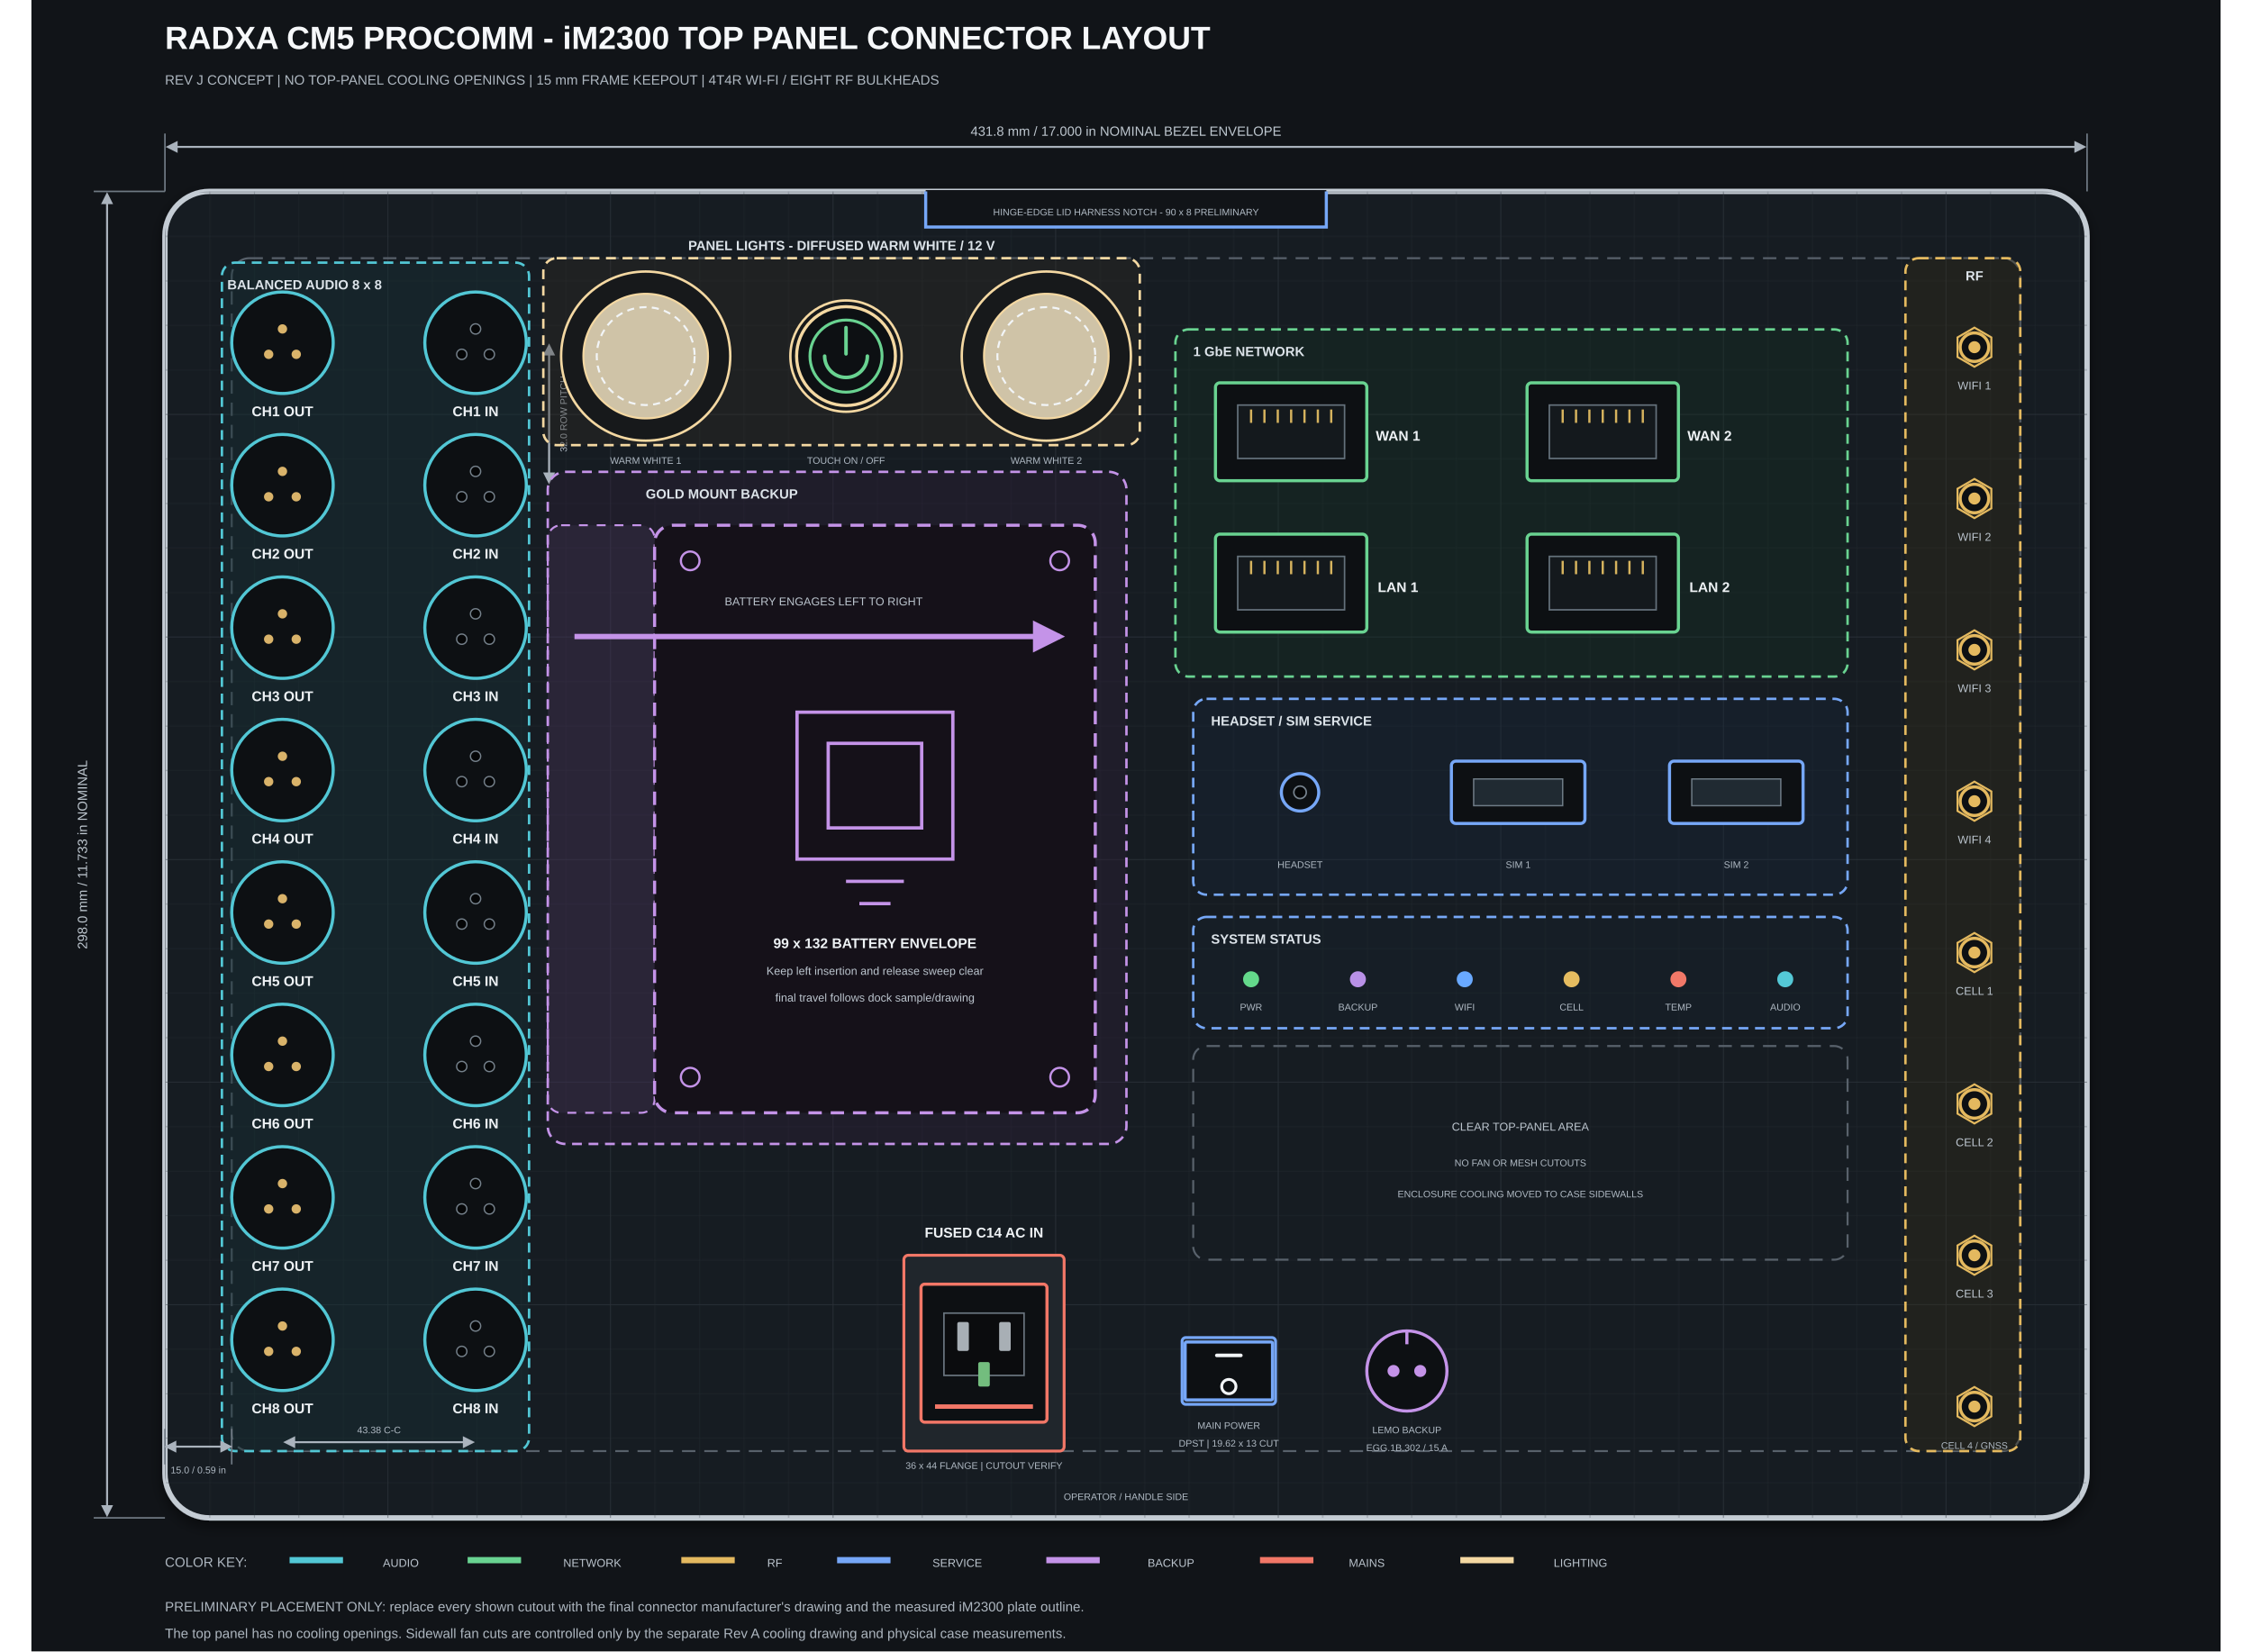
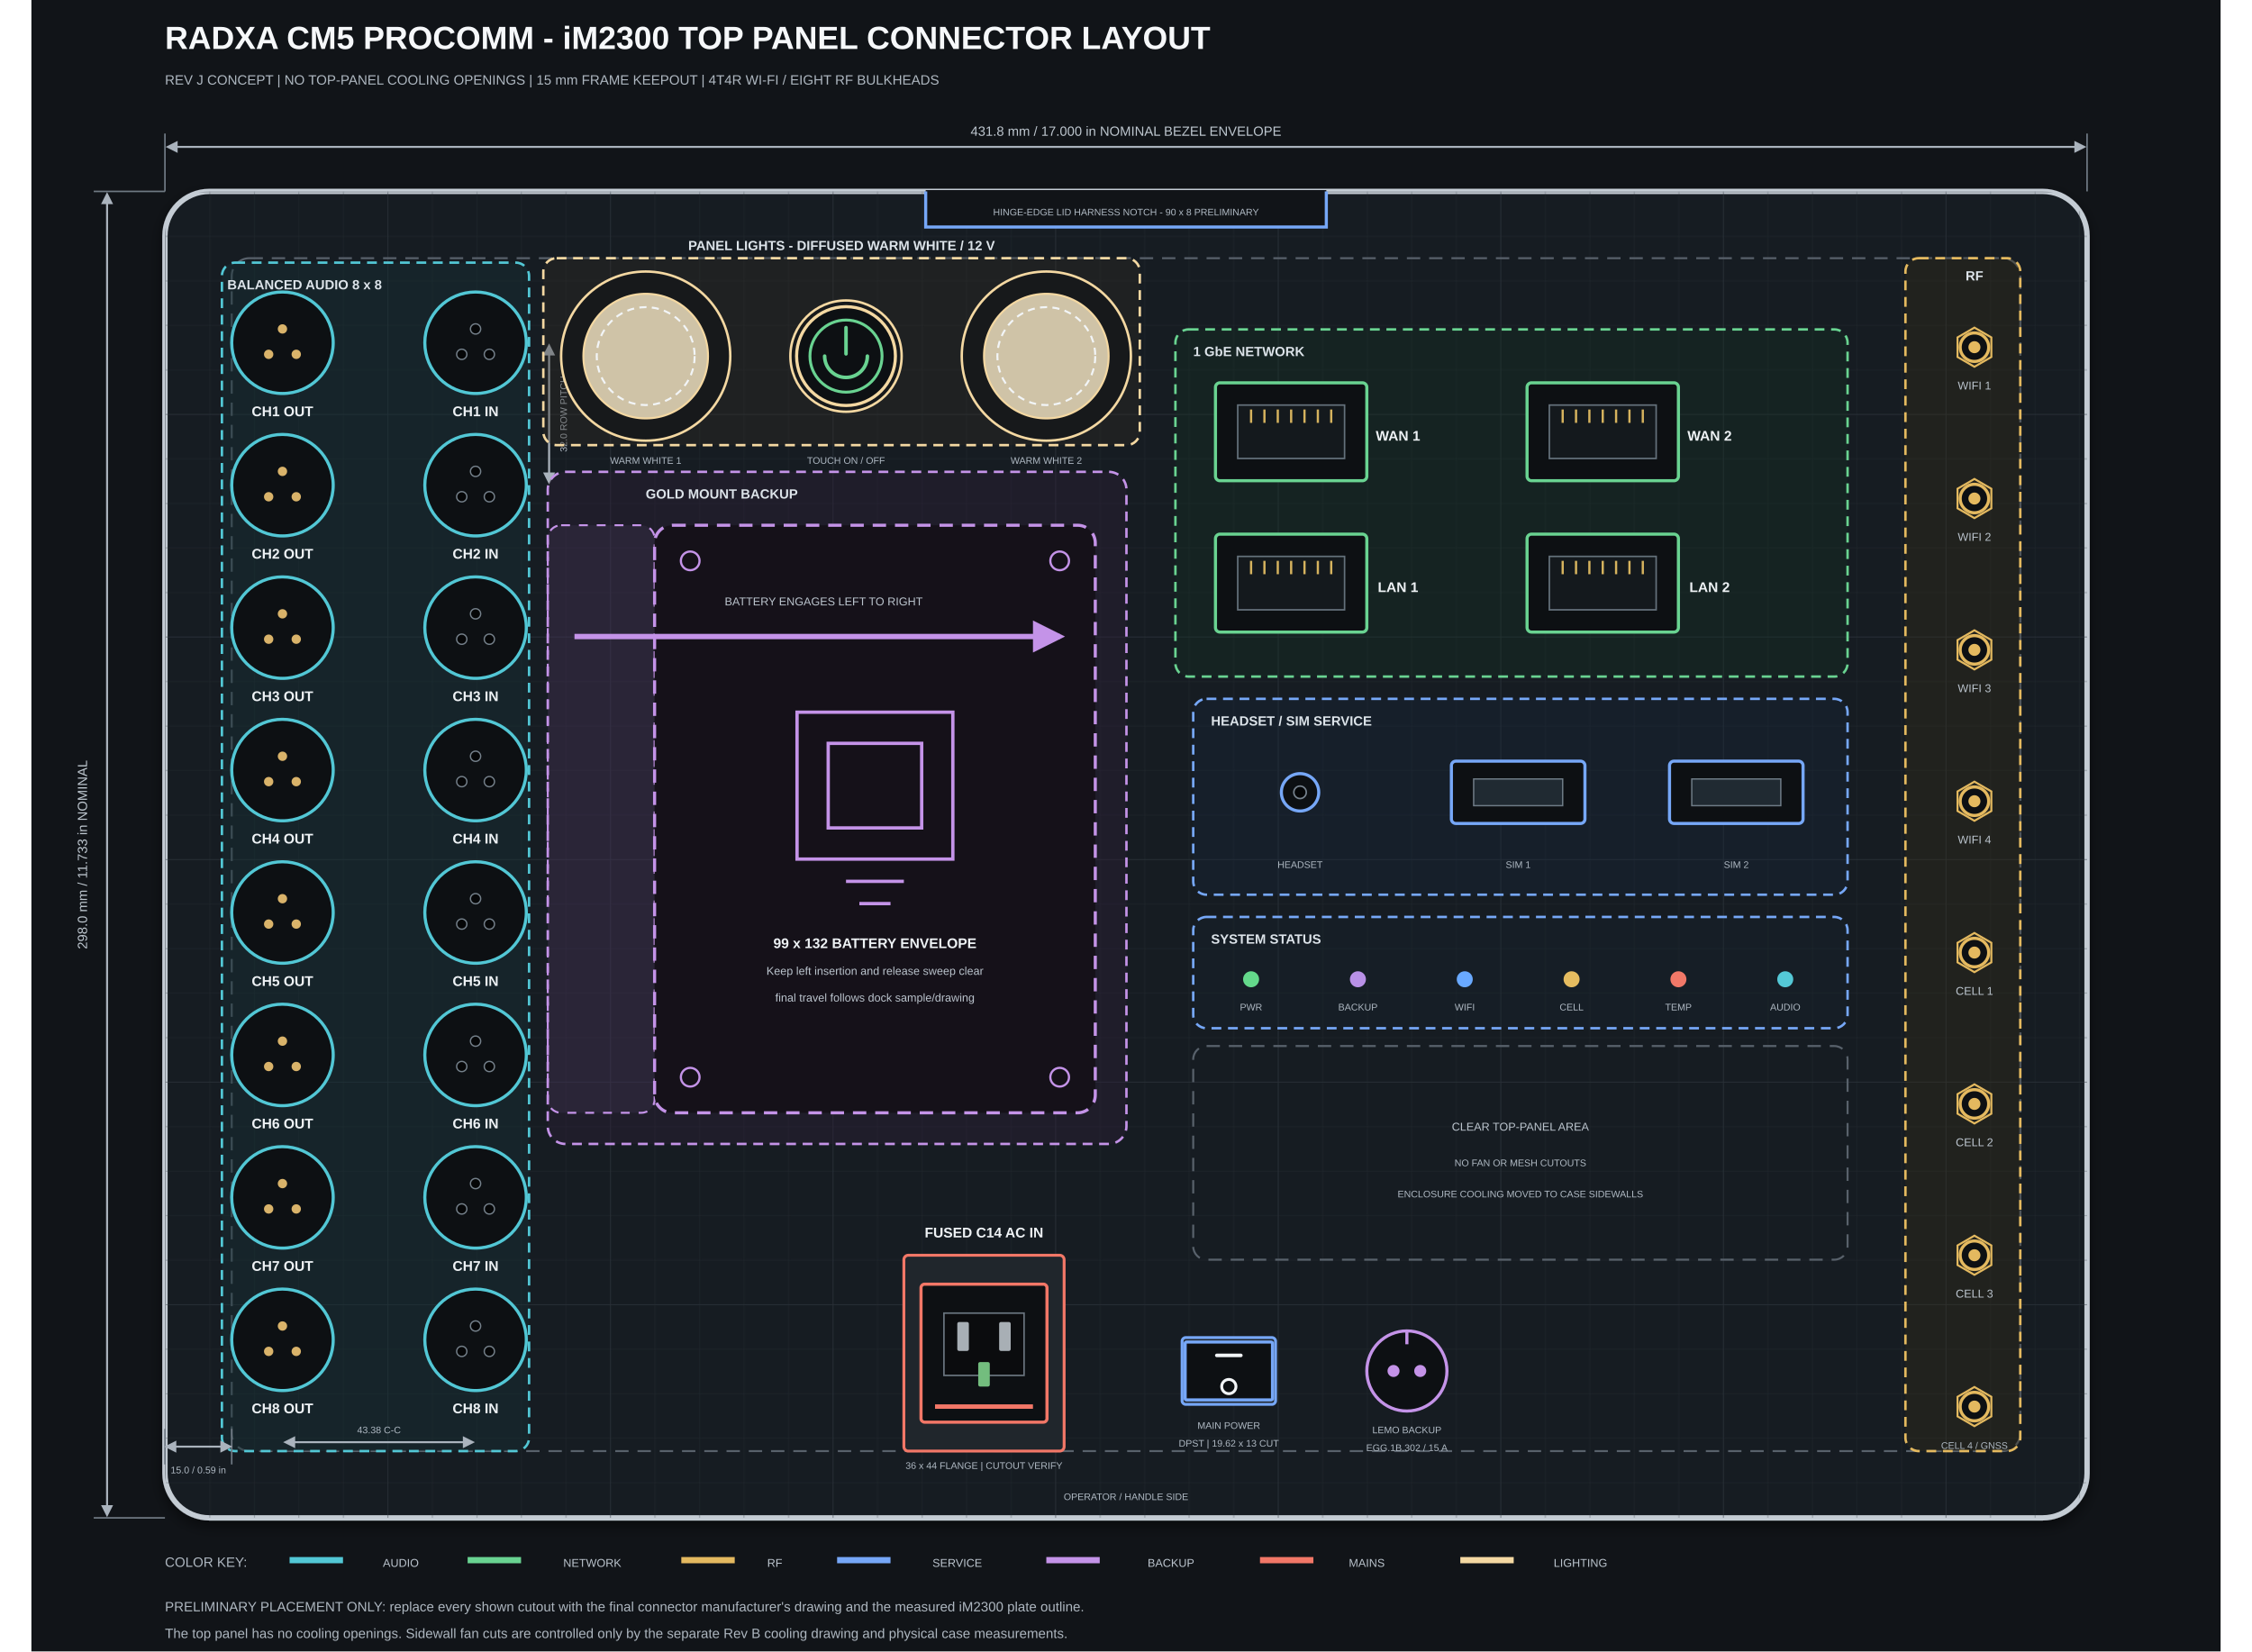
<svg xmlns="http://www.w3.org/2000/svg" width="1800" height="1320" viewBox="-30 -43 491.8 371" role="img" aria-labelledby="title desc">
  <defs>
    <pattern id="minorGrid" width="10" height="10" patternUnits="userSpaceOnUse">
      <path d="M10 0H0V10" fill="none" stroke="#2b3138" stroke-width="0.22" />
    </pattern>
    <pattern id="majorGrid" width="50" height="50" patternUnits="userSpaceOnUse">
      <rect width="50" height="50" fill="url(#minorGrid)" />
      <path d="M50 0H0V50" fill="none" stroke="#39414a" stroke-width="0.34" />
    </pattern>
    <marker id="arrow" markerWidth="6" markerHeight="6" refX="3" refY="3" orient="auto-start-reverse">
      <path d="M6 3L0 0V6Z" fill="#aab3bd" />
    </marker>
    <marker id="batteryArrow" markerWidth="6" markerHeight="6" refX="5" refY="3" orient="auto">
      <path d="M0 0L6 3L0 6Z" fill="#c493e8" />
    </marker>
    <filter id="shadow" x="-15%" y="-15%" width="130%" height="130%">
      <feDropShadow dx="0" dy="1.2" stdDeviation="1.5" flood-color="#000" flood-opacity="0.5" />
    </filter>
    <style>
      .page { fill: #111418; }
      .panel { fill: #171c21; stroke: #c4ccd4; stroke-width: 1.2; }
      .safe { fill: none; stroke: #58616b; stroke-width: 0.45; stroke-dasharray: 3 2; }
      .zone { stroke-width: 0.55; stroke-dasharray: 2.2 1.5; }
      .outline { fill: #20262c; stroke: #dde3e8; stroke-width: 0.65; }
      .cut { fill: #0d1013; stroke: #f2f5f7; stroke-width: 0.7; }
      .audio { stroke: #52c7d5; }
      .network { stroke: #69d391; }
      .rf { stroke: #e4b95f; }
      .lighting { stroke: #f4d8a2; }
      .service { stroke: #76a7f7; }
      .backup { stroke: #c493e8; }
      .mains { stroke: #f27767; }
      .label { fill: #eef2f5; font-family: -apple-system, BlinkMacSystemFont, "Segoe UI", Arial, sans-serif; font-size: 3.15px; font-weight: 650; text-anchor: middle; letter-spacing: 0; }
      .small { fill: #bac3cc; font-family: -apple-system, BlinkMacSystemFont, "Segoe UI", Arial, sans-serif; font-size: 2.55px; text-anchor: middle; letter-spacing: 0; }
      .tiny { fill: #aeb8c2; font-family: -apple-system, BlinkMacSystemFont, "Segoe UI", Arial, sans-serif; font-size: 2.15px; text-anchor: middle; letter-spacing: 0; }
      .zoneTitle { fill: #dce3e9; font-family: -apple-system, BlinkMacSystemFont, "Segoe UI", Arial, sans-serif; font-size: 3px; font-weight: 700; letter-spacing: 0; }
      .title { fill: #f6f8fa; font-family: -apple-system, BlinkMacSystemFont, "Segoe UI", Arial, sans-serif; font-size: 7.2px; font-weight: 750; letter-spacing: 0; }
      .subtitle { fill: #aeb7c0; font-family: -apple-system, BlinkMacSystemFont, "Segoe UI", Arial, sans-serif; font-size: 3.05px; letter-spacing: 0; }
      .dimension { fill: #bdc6ce; font-family: -apple-system, BlinkMacSystemFont, "Segoe UI", Arial, sans-serif; font-size: 3px; text-anchor: middle; letter-spacing: 0; }
      .dimLine { fill: none; stroke: #aab3bd; stroke-width: 0.45; marker-start: url(#arrow); marker-end: url(#arrow); }
      .extension { stroke: #6f7983; stroke-width: 0.35; }
      text { dominant-baseline: alphabetic; }
    </style>
  </defs>
  <rect class="page" x="-30" y="-43" width="491.8" height="371" />
  <text class="title" x="0" y="-32">RADXA CM5 PROCOMM - iM2300 TOP PANEL CONNECTOR LAYOUT</text>
  <text class="subtitle" x="0" y="-24">REV J CONCEPT | NO TOP-PANEL COOLING OPENINGS | 15 mm FRAME KEEPOUT | 4T4R WI-FI / EIGHT RF BULKHEADS</text>
  <line class="extension" x1="0" y1="0" x2="0" y2="-13" />
  <line class="extension" x1="431.8" y1="0" x2="431.8" y2="-13" />
  <line class="dimLine" x1="1.5" y1="-10" x2="430.3" y2="-10" />
  <text class="dimension" x="215.9" y="-12.5">431.8 mm / 17.000 in NOMINAL BEZEL ENVELOPE</text>
  <line class="extension" x1="0" y1="0" x2="-16" y2="0" />
  <line class="extension" x1="0" y1="298" x2="-16" y2="298" />
  <line class="dimLine" x1="-13" y1="1.5" x2="-13" y2="296.5" />
  <text class="dimension" x="-17.5" y="149" transform="rotate(-90 -17.5 149)">298.0 mm / 11.733 in NOMINAL</text>
  <rect class="panel" x="0" y="0" width="431.8" height="298" rx="10" filter="url(#shadow)" />
  <rect x="0" y="0" width="431.8" height="298" rx="10" fill="url(#majorGrid)" opacity="0.52" />
  <rect class="safe" x="15" y="15" width="401.8" height="268" rx="4" />
  <rect x="170.9" y="-0.3" width="90" height="8.3" fill="#111418" />
  <path class="service" d="M170.9 0V8H260.9V0" fill="none" stroke-width="0.7" />
  <text class="tiny" x="215.9" y="5.4">HINGE-EDGE LID HARNESS NOTCH - 90 x 8 PRELIMINARY</text>
  <text class="tiny" x="215.9" y="294">OPERATOR / HANDLE SIDE</text>
  <g>
    <rect class="zone audio" x="12.8" y="16" width="69" height="267" rx="3" fill="#173036" fill-opacity="0.42" />
    <text class="zoneTitle" x="14" y="22">BALANCED AUDIO 8 x 8</text>
    <line class="extension" x1="0" y1="286" x2="0" y2="278" />
    <line class="extension" x1="15" y1="286" x2="15" y2="278" />
    <line class="dimLine" x1="1.2" y1="282" x2="13.8" y2="282" />
    <text class="tiny" x="7.5" y="288">15.0 / 0.59 in</text>
    <g transform="translate(26.4 34)">
      <circle class="cut audio" r="11.4" />
      <circle cx="0" cy="-3.1" r="1.05" fill="#d9b36a" />
      <circle cx="-3.1" cy="2.6" r="1.05" fill="#d9b36a" />
      <circle cx="3.1" cy="2.6" r="1.05" fill="#d9b36a" />
    </g>
    <text class="label" x="26.4" y="50.5">CH1 OUT</text>
    <g transform="translate(69.78 34)">
      <circle class="cut audio" r="11.4" />
      <circle cx="0" cy="-3.1" r="1.15" fill="#050607" stroke="#74808a" stroke-width="0.3" />
      <circle cx="-3.1" cy="2.6" r="1.15" fill="#050607" stroke="#74808a" stroke-width="0.3" />
      <circle cx="3.1" cy="2.6" r="1.15" fill="#050607" stroke="#74808a" stroke-width="0.3" />
    </g>
    <text class="label" x="69.78" y="50.5">CH1 IN</text>
    <g transform="translate(0 32)">
      <use href="#xlrOut" />
      <use href="#xlrIn" />
    </g>
    <defs>
      <g id="xlrOut" transform="translate(26.4 34)">
        <circle class="cut audio" r="11.4" />
        <circle cx="0" cy="-3.1" r="1.05" fill="#d9b36a" />
        <circle cx="-3.1" cy="2.6" r="1.05" fill="#d9b36a" />
        <circle cx="3.1" cy="2.6" r="1.05" fill="#d9b36a" />
      </g>
      <g id="xlrIn" transform="translate(69.78 34)">
        <circle class="cut audio" r="11.4" />
        <circle cx="0" cy="-3.1" r="1.15" fill="#050607" stroke="#74808a" stroke-width="0.3" />
        <circle cx="-3.1" cy="2.6" r="1.15" fill="#050607" stroke="#74808a" stroke-width="0.3" />
        <circle cx="3.1" cy="2.6" r="1.15" fill="#050607" stroke="#74808a" stroke-width="0.3" />
      </g>
    </defs>
    <g transform="translate(0 32)">
      <text class="label" x="26.4" y="50.5">CH2 OUT</text>
      <text class="label" x="69.78" y="50.5">CH2 IN</text>
    </g>
    <g transform="translate(0 64)">
      <use href="#xlrOut" />
      <use href="#xlrIn" />
      <text class="label" x="26.4" y="50.5">CH3 OUT</text>
      <text class="label" x="69.78" y="50.5">CH3 IN</text>
    </g>
    <g transform="translate(0 96)">
      <use href="#xlrOut" />
      <use href="#xlrIn" />
      <text class="label" x="26.4" y="50.5">CH4 OUT</text>
      <text class="label" x="69.78" y="50.5">CH4 IN</text>
    </g>
    <g transform="translate(0 128)">
      <use href="#xlrOut" />
      <use href="#xlrIn" />
      <text class="label" x="26.4" y="50.5">CH5 OUT</text>
      <text class="label" x="69.78" y="50.5">CH5 IN</text>
    </g>
    <g transform="translate(0 160)">
      <use href="#xlrOut" />
      <use href="#xlrIn" />
      <text class="label" x="26.4" y="50.5">CH6 OUT</text>
      <text class="label" x="69.78" y="50.5">CH6 IN</text>
    </g>
    <g transform="translate(0 192)">
      <use href="#xlrOut" />
      <use href="#xlrIn" />
      <text class="label" x="26.4" y="50.5">CH7 OUT</text>
      <text class="label" x="69.78" y="50.5">CH7 IN</text>
    </g>
    <g transform="translate(0 224)">
      <use href="#xlrOut" />
      <use href="#xlrIn" />
      <text class="label" x="26.4" y="50.5">CH8 OUT</text>
      <text class="label" x="69.78" y="50.5">CH8 IN</text>
    </g>
    <line class="dimLine" x1="27.9" y1="281" x2="68.28" y2="281" />
    <text class="tiny" x="48.09" y="279">43.38 C-C</text>
    <line class="dimLine" x1="86.3" y1="35.5" x2="86.3" y2="64.5" />
    <text class="tiny" x="90.3" y="50" transform="rotate(-90 90.3 50)">32.0 ROW PITCH</text>
  </g>
  <g>
    <rect class="zone lighting" x="85" y="15" width="134" height="42" rx="3" fill="#332d24" fill-opacity="0.34" />
    <text class="zoneTitle" x="152" y="13.2" text-anchor="middle">PANEL LIGHTS - DIFFUSED WARM WHITE / 12 V</text>
    <g transform="translate(108 37)">
      <circle r="19" fill="#17191b" stroke="#f4d8a2" stroke-width="0.55" />
      <circle r="14" fill="#f7e7c5" fill-opacity="0.82" stroke="#f4d8a2" stroke-width="0.45" />
      <circle r="11" fill="none" stroke="#f2f5f7" stroke-width="0.45" stroke-dasharray="1.6 1.2" />
    </g>
    <text class="tiny" x="108" y="61.2">WARM WHITE 1</text>
    <g transform="translate(153 37)">
      <circle r="12.5" fill="#17191b" stroke="#f4d8a2" stroke-width="0.55" />
      <circle class="cut lighting" r="11.1" />
      <circle r="8.1" fill="none" stroke="#69d391" stroke-width="0.65" />
      <path d="M153 30.6V36.5" transform="translate(-153 -37)" stroke="#69d391" stroke-width="0.8" stroke-linecap="round" />
      <path d="M-4.8 0A4.8 4.8 0 1 0 4.8 0" fill="none" stroke="#69d391" stroke-width="0.8" stroke-linecap="round" />
    </g>
    <text class="tiny" x="153" y="61.2">TOUCH ON / OFF</text>
    <g transform="translate(198 37)">
      <circle r="19" fill="#17191b" stroke="#f4d8a2" stroke-width="0.55" />
      <circle r="14" fill="#f7e7c5" fill-opacity="0.82" stroke="#f4d8a2" stroke-width="0.45" />
      <circle r="11" fill="none" stroke="#f2f5f7" stroke-width="0.45" stroke-dasharray="1.6 1.2" />
    </g>
    <text class="tiny" x="198" y="61.2">WARM WHITE 2</text>
  </g>
  <rect class="zone rf" x="391" y="15" width="25.8" height="268" rx="3" fill="#382f19" fill-opacity="0.34" />
  <text class="zoneTitle" x="406.5" y="20" text-anchor="middle">RF</text>
  <g class="rf">
    <g transform="translate(406.5 35)">
      <polygon points="0,-4.4 3.8,-2.2 3.8,2.2 0,4.4 -3.8,2.2 -3.8,-2.2" fill="none" stroke="#e4b95f" stroke-width="0.45" />
      <circle class="cut rf" r="3.2" />
      <circle r="0.85" fill="#e4b95f" />
    </g>
    <g transform="translate(406.5 69)">
      <polygon points="0,-4.4 3.8,-2.2 3.8,2.2 0,4.4 -3.8,2.2 -3.8,-2.2" fill="none" stroke="#e4b95f" stroke-width="0.45" />
      <circle class="cut rf" r="3.2" />
      <circle r="0.85" fill="#e4b95f" />
    </g>
    <g transform="translate(406.5 103)">
      <polygon points="0,-4.4 3.8,-2.2 3.8,2.2 0,4.4 -3.8,2.2 -3.8,-2.2" fill="none" stroke="#e4b95f" stroke-width="0.45" />
      <circle class="cut rf" r="3.2" />
      <circle r="0.85" fill="#e4b95f" />
    </g>
    <g transform="translate(406.5 137)">
      <polygon points="0,-4.4 3.8,-2.2 3.8,2.2 0,4.4 -3.8,2.2 -3.8,-2.2" fill="none" stroke="#e4b95f" stroke-width="0.45" />
      <circle class="cut rf" r="3.2" />
      <circle r="0.85" fill="#e4b95f" />
    </g>
    <g transform="translate(406.5 171)">
      <polygon points="0,-4.4 3.8,-2.2 3.8,2.2 0,4.4 -3.8,2.2 -3.8,-2.2" fill="none" stroke="#e4b95f" stroke-width="0.45" />
      <circle class="cut rf" r="3.2" />
      <circle r="0.85" fill="#e4b95f" />
    </g>
    <g transform="translate(406.5 205)">
      <polygon points="0,-4.4 3.8,-2.2 3.8,2.2 0,4.4 -3.8,2.2 -3.8,-2.2" fill="none" stroke="#e4b95f" stroke-width="0.45" />
      <circle class="cut rf" r="3.2" />
      <circle r="0.85" fill="#e4b95f" />
    </g>
    <g transform="translate(406.5 239)">
      <polygon points="0,-4.4 3.8,-2.2 3.8,2.2 0,4.4 -3.8,2.2 -3.8,-2.2" fill="none" stroke="#e4b95f" stroke-width="0.45" />
      <circle class="cut rf" r="3.2" />
      <circle r="0.85" fill="#e4b95f" />
    </g>
    <g transform="translate(406.5 273)">
      <polygon points="0,-4.4 3.8,-2.2 3.8,2.2 0,4.4 -3.8,2.2 -3.8,-2.2" fill="none" stroke="#e4b95f" stroke-width="0.45" />
      <circle class="cut rf" r="3.2" />
      <circle r="0.85" fill="#e4b95f" />
    </g>
  </g>
  <text class="small" x="406.5" y="44.5">WIFI 1</text>
  <text class="small" x="406.5" y="78.5">WIFI 2</text>
  <text class="small" x="406.5" y="112.5">WIFI 3</text>
  <text class="small" x="406.5" y="146.5">WIFI 4</text>
  <text class="small" x="406.5" y="180.5">CELL 1</text>
  <text class="small" x="406.5" y="214.5">CELL 2</text>
  <text class="small" x="406.5" y="248.5">CELL 3</text>
  <text class="tiny" x="406.5" y="282.5">CELL 4 / GNSS</text>
  <g transform="translate(20 -10)">
    <rect class="zone network" x="207" y="41" width="151" height="78" rx="3" fill="#173426" fill-opacity="0.34" />
    <text class="zoneTitle" x="211" y="47">1 GbE NETWORK</text>
    <g>
      <g transform="translate(216 53)">
        <rect class="cut network" width="34" height="22" rx="1" />
        <path d="M5 5H29V17H5Z" fill="#14191d" stroke="#64717b" stroke-width="0.35" />
        <path d="M8 6V9M11 6V9M14 6V9M17 6V9M20 6V9M23 6V9M26 6V9" stroke="#d6b35e" stroke-width="0.5" />
      </g>
      <g transform="translate(286 53)">
        <rect class="cut network" width="34" height="22" rx="1" />
        <path d="M5 5H29V17H5Z" fill="#14191d" stroke="#64717b" stroke-width="0.35" />
        <path d="M8 6V9M11 6V9M14 6V9M17 6V9M20 6V9M23 6V9M26 6V9" stroke="#d6b35e" stroke-width="0.5" />
      </g>
      <g transform="translate(216 87)">
        <rect class="cut network" width="34" height="22" rx="1" />
        <path d="M5 5H29V17H5Z" fill="#14191d" stroke="#64717b" stroke-width="0.35" />
        <path d="M8 6V9M11 6V9M14 6V9M17 6V9M20 6V9M23 6V9M26 6V9" stroke="#d6b35e" stroke-width="0.5" />
      </g>
      <g transform="translate(286 87)">
        <rect class="cut network" width="34" height="22" rx="1" />
        <path d="M5 5H29V17H5Z" fill="#14191d" stroke="#64717b" stroke-width="0.35" />
        <path d="M8 6V9M11 6V9M14 6V9M17 6V9M20 6V9M23 6V9M26 6V9" stroke="#d6b35e" stroke-width="0.5" />
      </g>
    </g>
    <text class="label" x="257" y="66">WAN 1</text>
    <text class="label" x="327" y="66">WAN 2</text>
    <text class="label" x="257" y="100">LAN 1</text>
    <text class="label" x="327" y="100">LAN 2</text>
  </g>
  <g transform="translate(20 0)">
    <g transform="translate(-10 -26)">
      <rect class="zone backup" x="76" y="89" width="130" height="151" rx="4" fill="#2d2037" fill-opacity="0.4" />
      <text class="zoneTitle" x="98" y="95">GOLD MOUNT BACKUP</text>
      <rect x="76" y="101" width="24" height="132" rx="3" fill="#c493e8" fill-opacity="0.07" stroke="#c493e8" stroke-width="0.45" stroke-dasharray="2 2" />
      <rect x="100" y="101" width="99" height="132" rx="4" fill="#151119" stroke="#c493e8" stroke-width="0.7" stroke-dasharray="3 2" />
      <circle cx="108" cy="109" r="2.1" fill="none" stroke="#c493e8" stroke-width="0.5" />
      <circle cx="191" cy="109" r="2.1" fill="none" stroke="#c493e8" stroke-width="0.5" />
      <circle cx="108" cy="225" r="2.1" fill="none" stroke="#c493e8" stroke-width="0.5" />
      <circle cx="191" cy="225" r="2.1" fill="none" stroke="#c493e8" stroke-width="0.5" />
      <path d="M132 143H167V176H132Z M139 150H160V169H139Z" fill="none" stroke="#c493e8" stroke-width="0.75" />
      <path d="M143 181H156M146 186H153" stroke="#c493e8" stroke-width="0.75" />
      <text class="small" x="138" y="119">BATTERY ENGAGES LEFT TO RIGHT</text>
      <path d="M82 126H191" fill="none" stroke="#c493e8" stroke-width="1.2" marker-end="url(#batteryArrow)" />
      <text class="label" x="149.5" y="196">99 x 132 BATTERY ENVELOPE</text>
      <text class="small" x="149.5" y="202">Keep left insertion and release sweep clear</text>
      <text class="small" x="149.5" y="208">final travel follows dock sample/drawing</text>
    </g>
    <g transform="translate(0 -10)">
      <rect class="zone service" x="211" y="124" width="147" height="44" rx="3" fill="#17263d" fill-opacity="0.32" />
      <text class="zoneTitle" x="215" y="130">HEADSET / SIM SERVICE</text>
      <circle class="cut service" cx="235" cy="145" r="4.2" />
      <circle cx="235" cy="145" r="1.4" fill="#050607" stroke="#77838e" stroke-width="0.35" />
      <text class="tiny" x="235" y="162">HEADSET</text>
      <rect class="cut service" x="269" y="138" width="30" height="14" rx="1" />
      <path d="M274 142H294V148H274Z" fill="#202a32" stroke="#6f7c87" stroke-width="0.3" />
      <text class="tiny" x="284" y="162">SIM 1</text>
      <rect class="cut service" x="318" y="138" width="30" height="14" rx="1" />
      <path d="M323 142H343V148H323Z" fill="#202a32" stroke="#6f7c87" stroke-width="0.3" />
      <text class="tiny" x="333" y="162">SIM 2</text>
      <rect class="zone service" x="211" y="173" width="147" height="25" rx="3" fill="#17252f" fill-opacity="0.28" />
      <text class="zoneTitle" x="215" y="179">SYSTEM STATUS</text>
      <g>
        <circle cx="224" cy="187" r="1.8" fill="#64d98b" />
        <circle cx="248" cy="187" r="1.8" fill="#b991e7" />
        <circle cx="272" cy="187" r="1.8" fill="#69a9ff" />
        <circle cx="296" cy="187" r="1.8" fill="#e5bc60" />
        <circle cx="320" cy="187" r="1.8" fill="#f17868" />
        <circle cx="344" cy="187" r="1.8" fill="#54c8d6" />
      </g>
      <text class="tiny" x="224" y="194">PWR</text>
      <text class="tiny" x="248" y="194">BACKUP</text>
      <text class="tiny" x="272" y="194">WIFI</text>
      <text class="tiny" x="296" y="194">CELL</text>
      <text class="tiny" x="320" y="194">TEMP</text>
      <text class="tiny" x="344" y="194">AUDIO</text>
      <rect class="safe" x="211" y="202" width="147" height="48" rx="3" />
      <text class="small" x="284.5" y="221">CLEAR TOP-PANEL AREA</text>
      <text class="tiny" x="284.5" y="229">NO FAN OR MESH CUTOUTS</text>
      <text class="tiny" x="284.5" y="236">ENCLOSURE COOLING MOVED TO CASE SIDEWALLS</text>
    </g>
    <g transform="translate(0 -5)">
      <text class="label" x="164" y="240">FUSED C14 AC IN</text>
      <rect class="outline mains" x="146" y="244" width="36" height="44" rx="1" />
      <rect class="cut mains" x="149.85" y="250.5" width="28.3" height="31" rx="0.8" />
      <path d="M155 257H173V271H155Z" fill="#0b0c0e" stroke="#69747e" stroke-width="0.35" />
      <rect x="158" y="259" width="2.6" height="6.5" rx="0.4" fill="#a8afb5" />
      <rect x="167.4" y="259" width="2.6" height="6.5" rx="0.4" fill="#a8afb5" />
      <rect x="162.7" y="268" width="2.6" height="5.5" rx="0.4" fill="#73bd7e" />
      <path d="M153 278H175" stroke="#f27767" stroke-width="1" />
      <text class="tiny" x="164" y="292">36 x 44 FLANGE | CUTOUT VERIFY</text>
    </g>
    <g transform="translate(0 -2)">
      <rect class="outline service" x="208.5" y="259.5" width="21" height="15" rx="0.8" />
      <rect class="cut service" x="209.19" y="260.5" width="19.62" height="13" rx="0.3" />
      <line x1="216.3" y1="263.5" x2="221.7" y2="263.5" stroke="#f2f5f7" stroke-width="0.8" stroke-linecap="round" />
      <circle cx="219" cy="270.5" r="1.6" fill="none" stroke="#f2f5f7" stroke-width="0.65" />
      <text class="tiny" x="219" y="280">MAIN POWER</text>
      <text class="tiny" x="219" y="284">DPST | 19.62 x 13 CUT</text>
      <circle class="cut backup" cx="259" cy="267" r="9" />
      <circle cx="256" cy="267" r="1.35" fill="#c493e8" />
      <circle cx="262" cy="267" r="1.35" fill="#c493e8" />
      <path d="M259 258V261" stroke="#c493e8" stroke-width="0.7" />
      <text class="tiny" x="259" y="281">LEMO BACKUP</text>
      <text class="tiny" x="259" y="285">EGG.1B.302 / 15 A</text>
    </g>
  </g>
  <text class="subtitle" x="0" y="309">COLOR KEY:</text>
  <line x1="28" y1="307.5" x2="40" y2="307.5" stroke="#52c7d5" stroke-width="1.4" />
  <text class="small" x="53" y="309">AUDIO</text>
  <line x1="68" y1="307.5" x2="80" y2="307.5" stroke="#69d391" stroke-width="1.4" />
  <text class="small" x="96" y="309">NETWORK</text>
  <line x1="116" y1="307.5" x2="128" y2="307.5" stroke="#e4b95f" stroke-width="1.4" />
  <text class="small" x="137" y="309">RF</text>
  <line x1="151" y1="307.5" x2="163" y2="307.5" stroke="#76a7f7" stroke-width="1.4" />
  <text class="small" x="178" y="309">SERVICE</text>
  <line x1="198" y1="307.5" x2="210" y2="307.5" stroke="#c493e8" stroke-width="1.4" />
  <text class="small" x="226" y="309">BACKUP</text>
  <line x1="246" y1="307.5" x2="258" y2="307.5" stroke="#f27767" stroke-width="1.4" />
  <text class="small" x="270" y="309">MAINS</text>
  <line x1="291" y1="307.5" x2="303" y2="307.5" stroke="#f4d8a2" stroke-width="1.4" />
  <text class="small" x="318" y="309">LIGHTING</text>
  <text class="subtitle" x="0" y="319">PRELIMINARY PLACEMENT ONLY: replace every shown cutout with the final connector manufacturer's drawing and the measured iM2300 plate outline.</text>
-   <text class="subtitle" x="0" y="325">The top panel has no cooling openings. Sidewall fan cuts are controlled only by the separate Rev A cooling drawing and physical case measurements.</text>
+   <text class="subtitle" x="0" y="325">The top panel has no cooling openings. Sidewall fan cuts are controlled only by the separate Rev B cooling drawing and physical case measurements.</text>
</svg>
